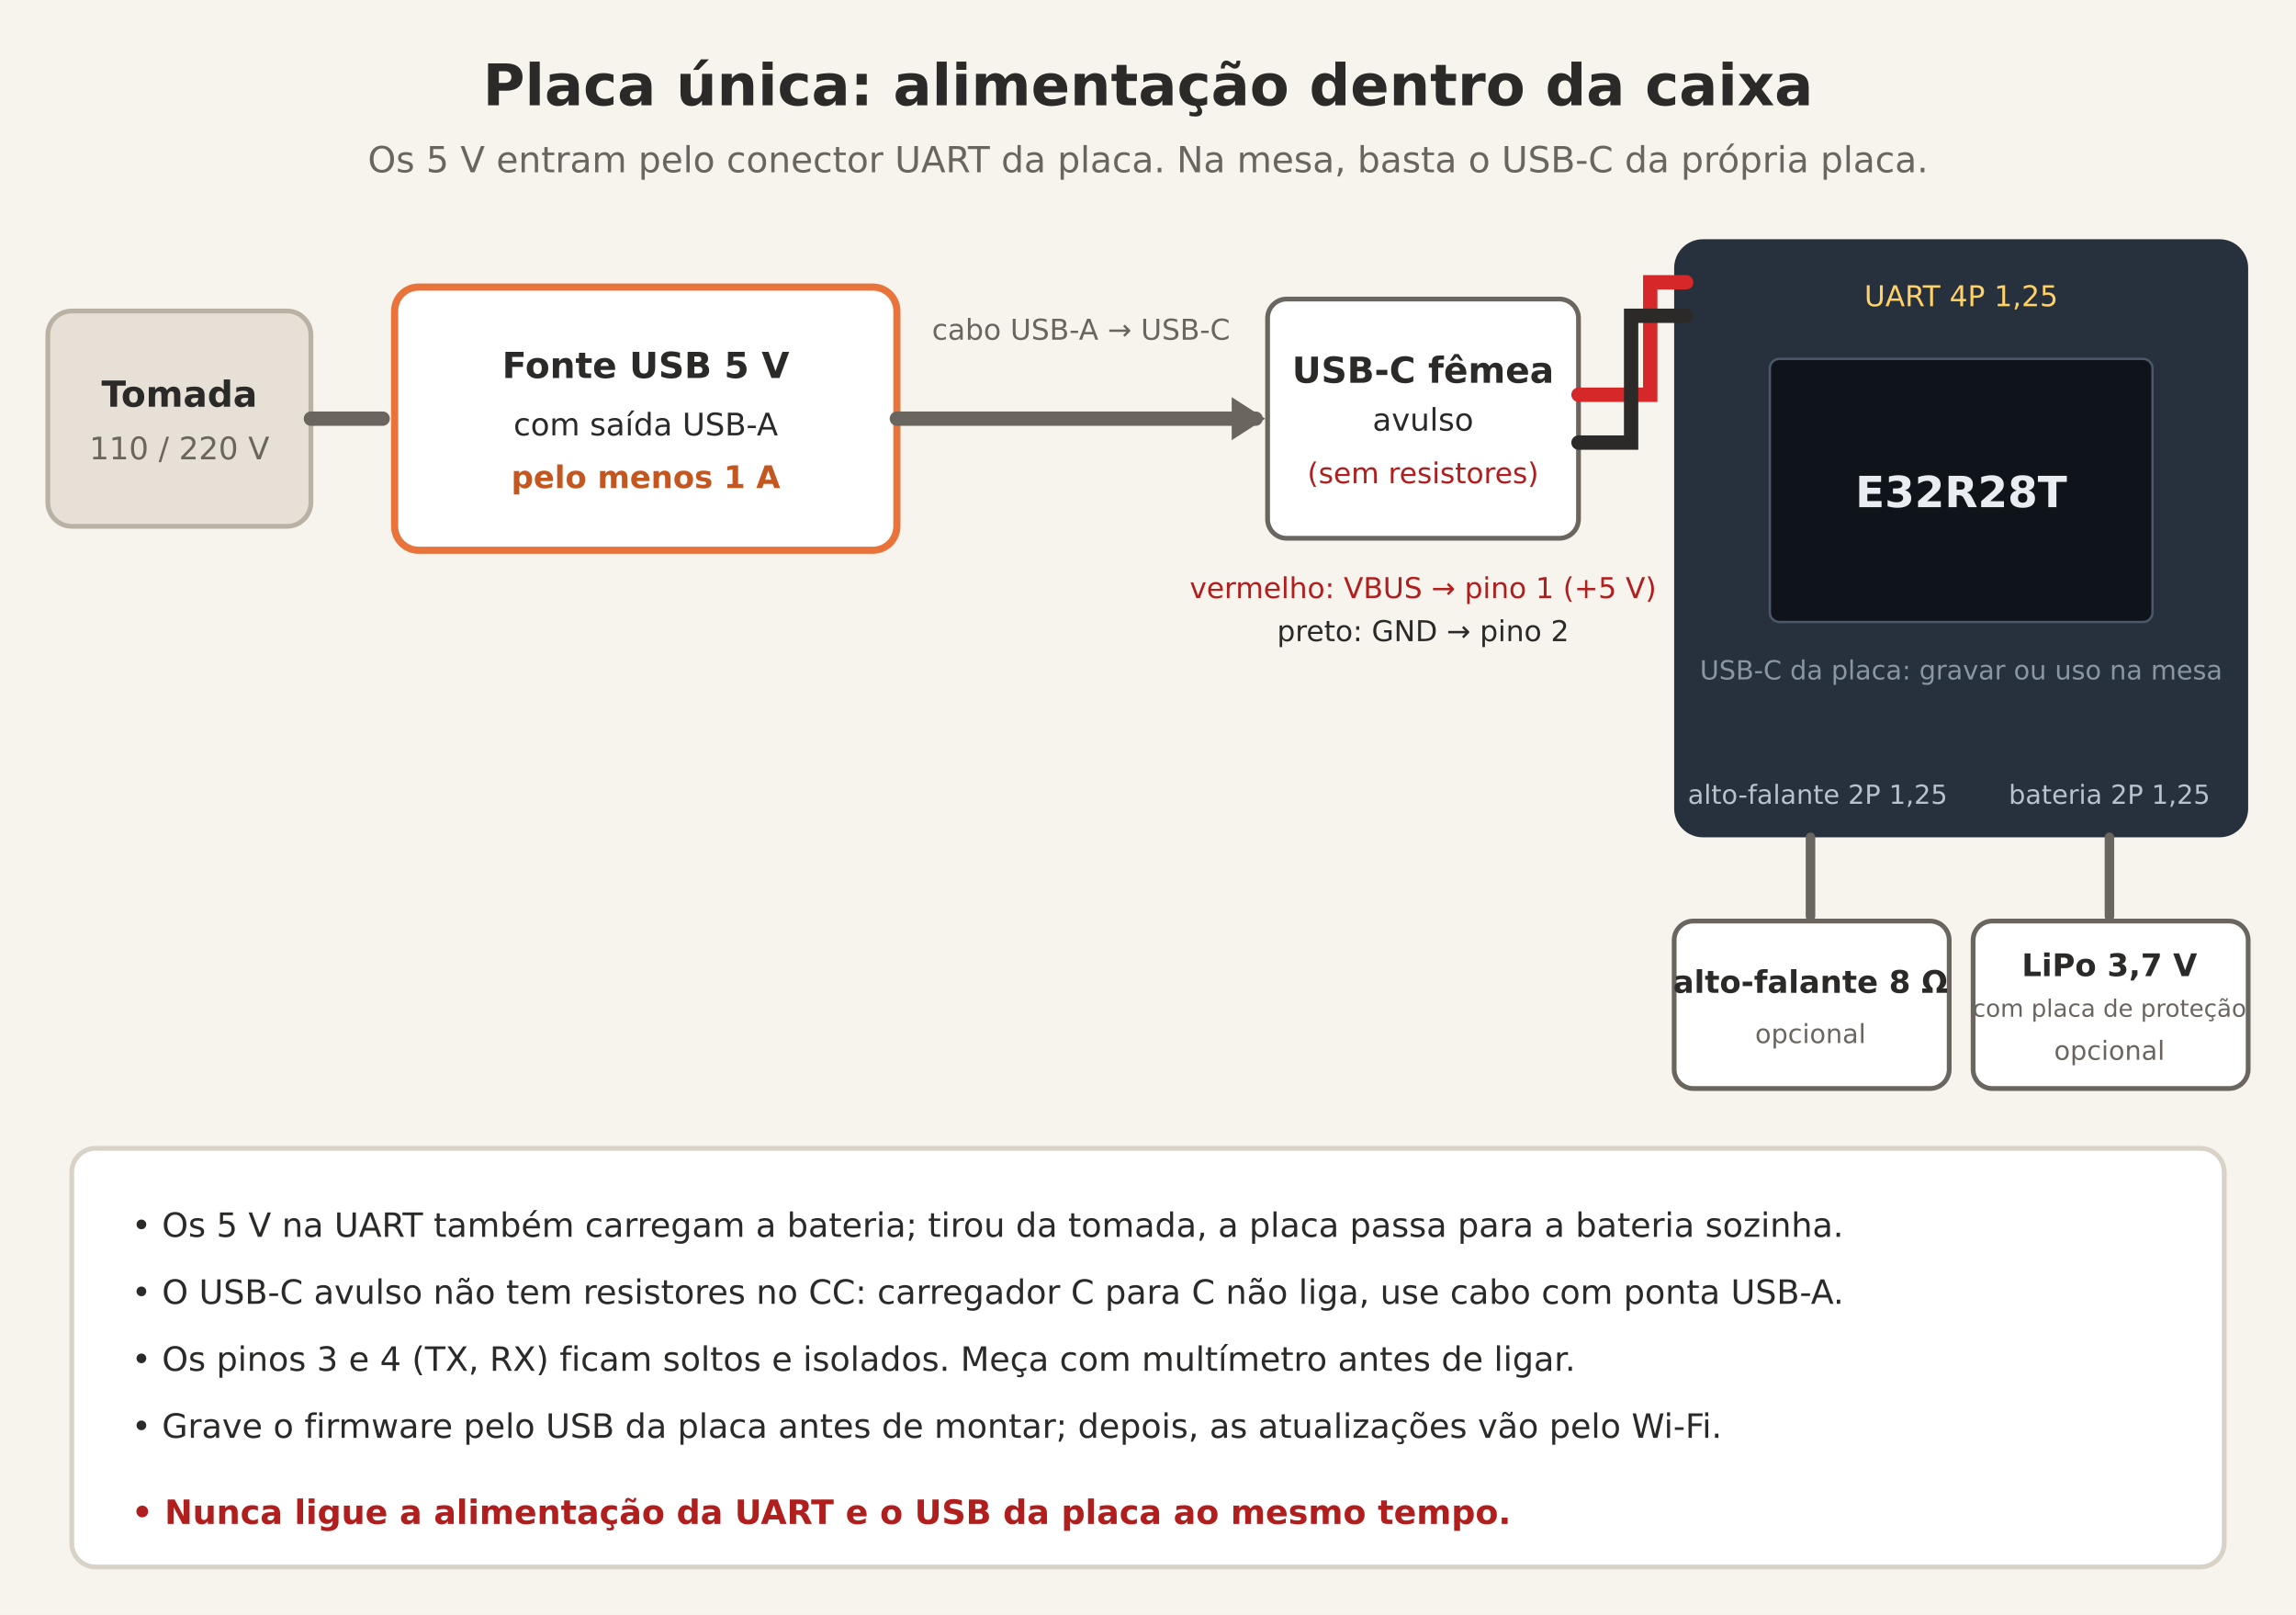
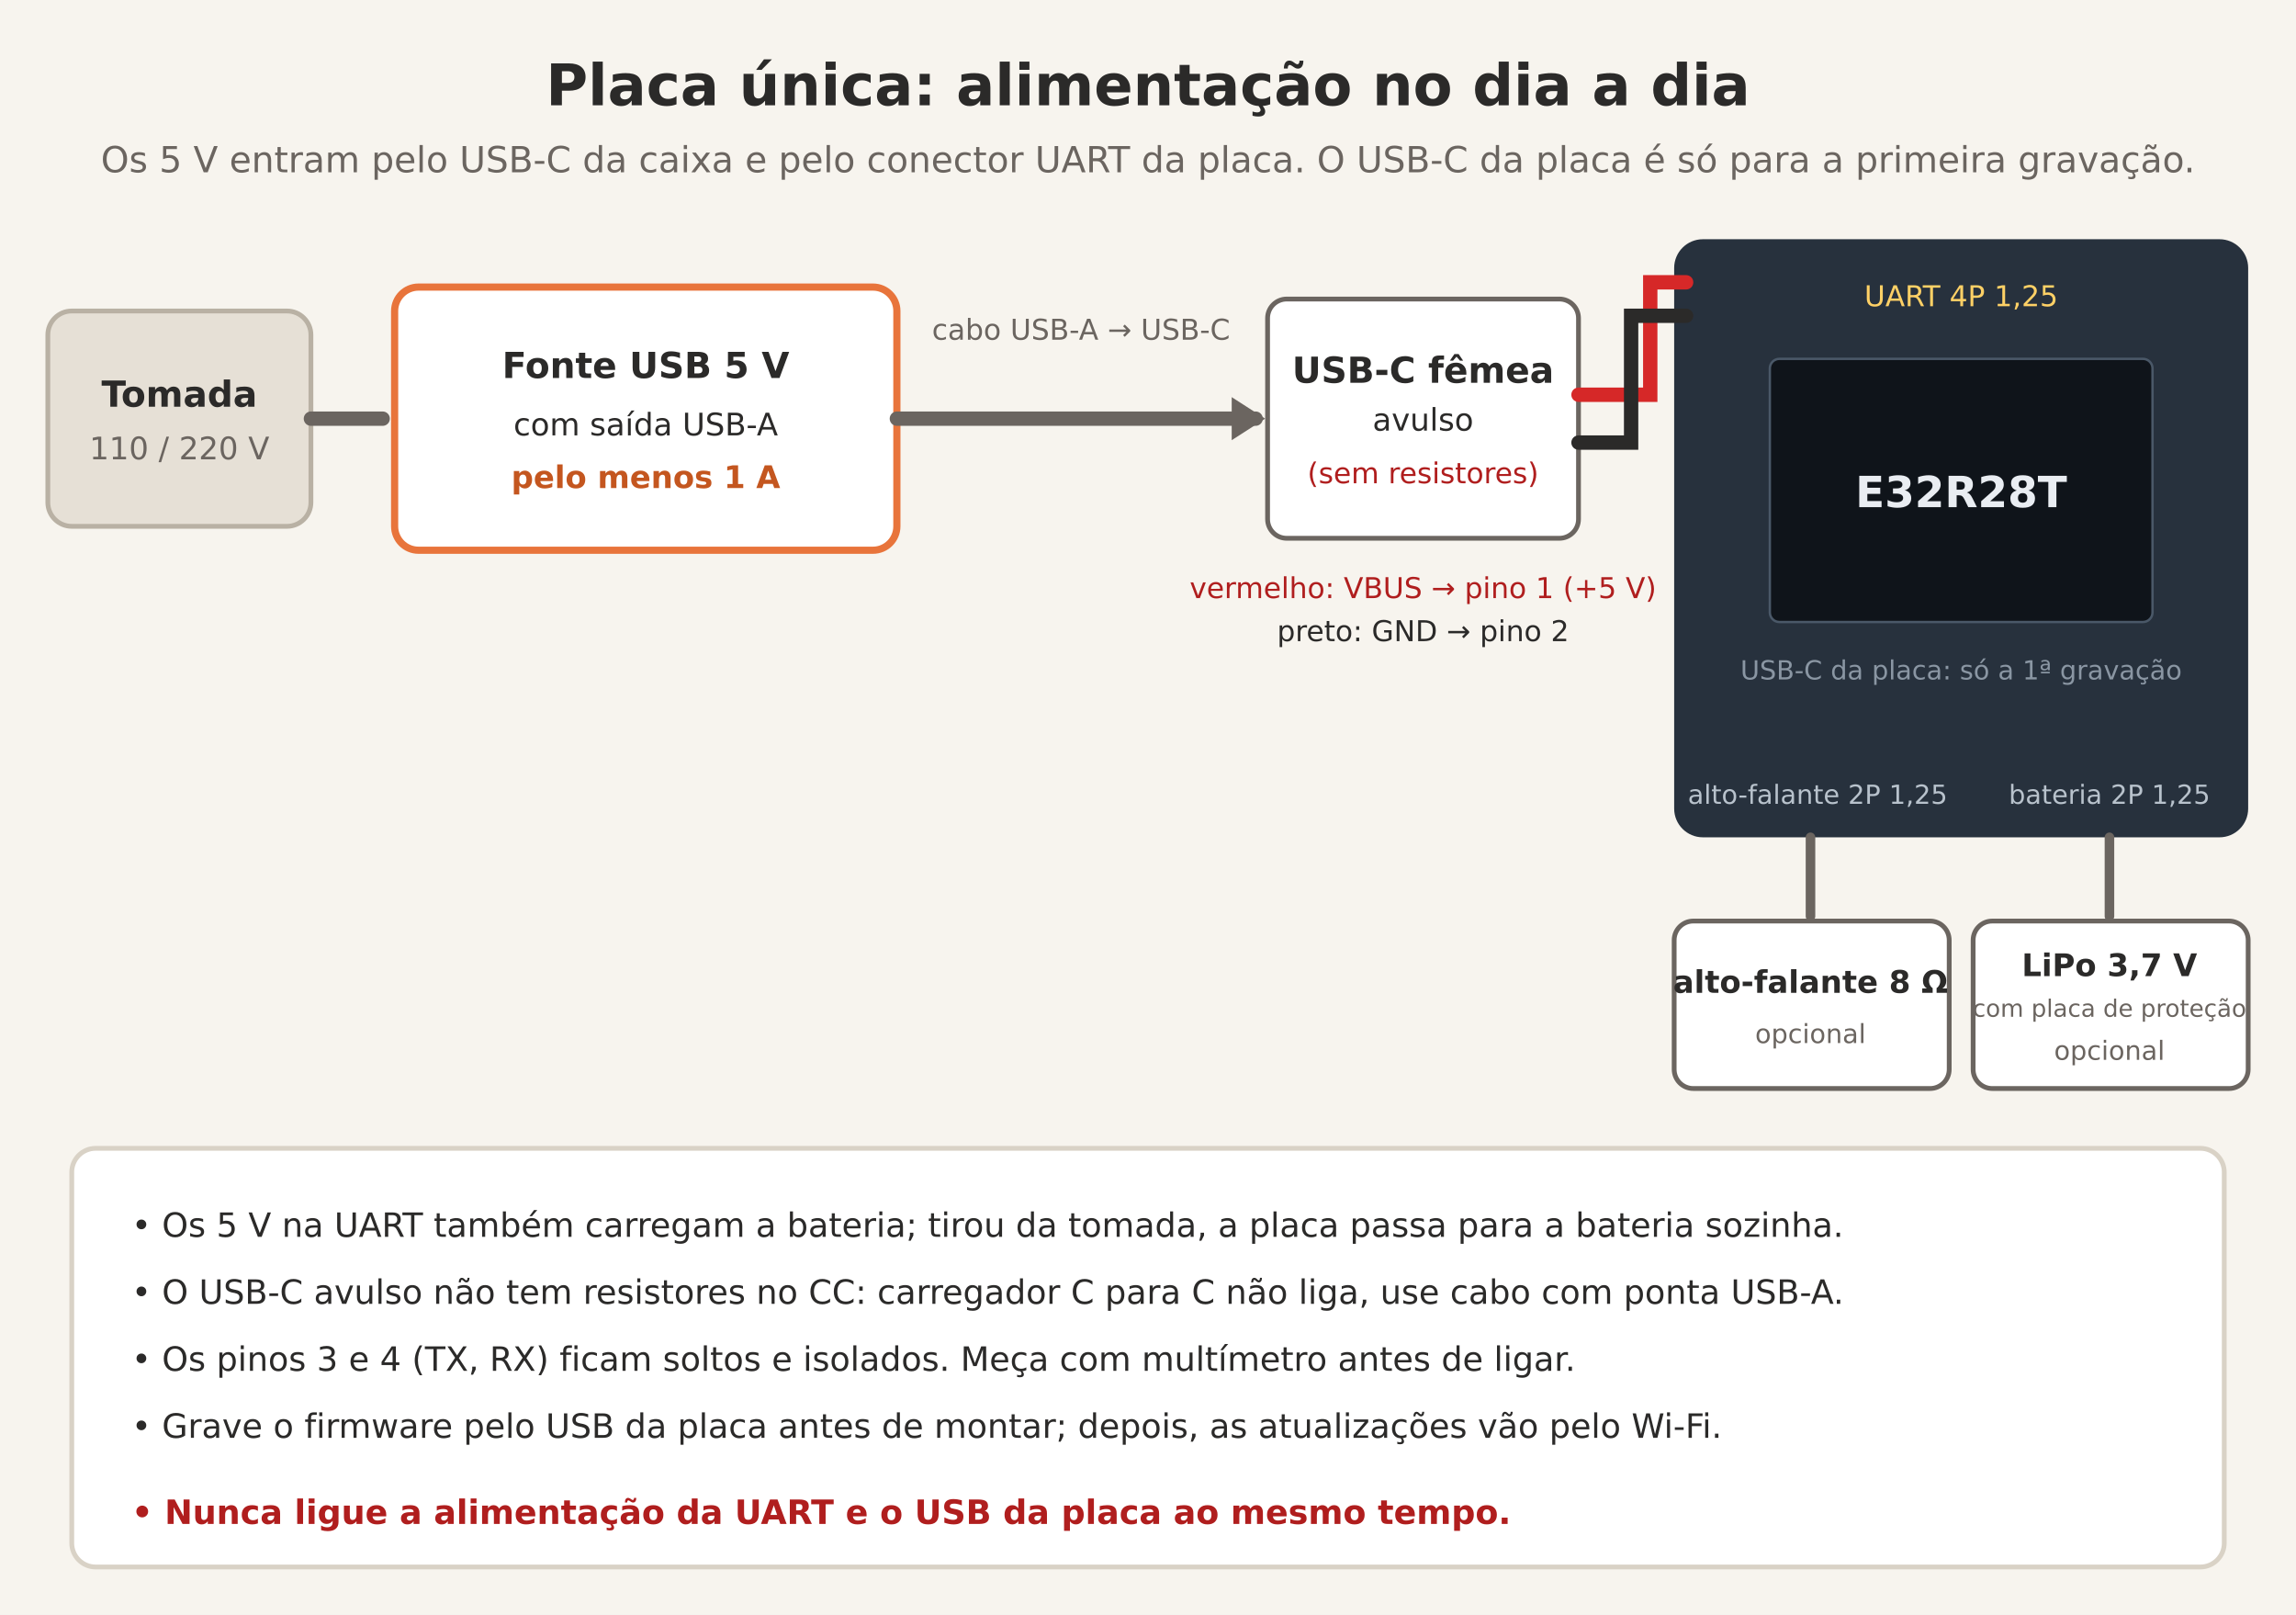
<svg xmlns="http://www.w3.org/2000/svg" viewBox="0 0 960 675" width="960" height="675" font-family="DejaVu Sans, Arial, Helvetica, sans-serif">
  <rect width="960" height="675" fill="#f7f4ee" />
-   <text x="480" y="44" text-anchor="middle" font-size="24" font-weight="bold" fill="#2b2a29">Placa única: alimentação dentro da caixa</text>
-   <text x="480" y="72" text-anchor="middle" font-size="15" fill="#6b6560">Os 5 V entram pelo conector UART da placa. Na mesa, basta o USB-C da própria placa.</text>
+   <text x="480" y="44" text-anchor="middle" font-size="24" font-weight="bold" fill="#2b2a29">Placa única: alimentação no dia a dia</text>
+   <text x="480" y="72" text-anchor="middle" font-size="15" fill="#6b6560">Os 5 V entram pelo USB-C da caixa e pelo conector UART da placa. O USB-C da placa é só para a primeira gravação.</text>
  <g font-size="15" text-anchor="middle">
    <rect x="20" y="130" width="110" height="90" rx="10" fill="#e6e0d6" stroke="#b9b1a4" stroke-width="2" />
    <text x="75" y="170" font-weight="bold" fill="#2b2a29">Tomada</text>
    <text x="75" y="192" font-size="13" fill="#6b6560">110 / 220 V</text>
    <rect x="165" y="120" width="210" height="110" rx="10" fill="#fff" stroke="#e8743b" stroke-width="3" />
    <text x="270" y="158" font-weight="bold" fill="#2b2a29">Fonte USB 5 V</text>
    <text x="270" y="182" font-size="13" fill="#2b2a29">com saída USB-A</text>
    <text x="270" y="204" font-size="13" font-weight="bold" fill="#c4561f">pelo menos 1 A</text>
    <rect x="530" y="125" width="130" height="100" rx="8" fill="#fff" stroke="#6b6560" stroke-width="2" />
    <text x="595" y="160" font-weight="bold" fill="#2b2a29">USB-C fêmea</text>
    <text x="595" y="180" font-size="13" fill="#2b2a29">avulso</text>
    <text x="595" y="202" font-size="12" fill="#b01e1e">(sem resistores)</text>
    <rect x="700" y="100" width="240" height="250" rx="12" fill="#27313d" />
    <rect x="740" y="150" width="160" height="110" rx="4" fill="#0f141a" stroke="#4a5868" />
    <text x="820" y="212" font-weight="bold" fill="#e9edf2" font-size="18">E32R28T</text>
    <text x="820" y="128" font-size="12" fill="#ffd166">UART 4P 1,25</text>
-     <text x="820" y="284" font-size="11" fill="#8a96a3">USB-C da placa: gravar ou uso na mesa</text>
+     <text x="820" y="284" font-size="11" fill="#8a96a3">USB-C da placa: só a 1ª gravação</text>
    <text x="760" y="336" font-size="11" fill="#b8c2cc">alto-falante 2P 1,25</text>
    <text x="882" y="336" font-size="11" fill="#b8c2cc">bateria 2P 1,25</text>
    <rect x="700" y="385" width="115" height="70" rx="8" fill="#fff" stroke="#6b6560" stroke-width="2" />
    <text x="757" y="415" font-weight="bold" fill="#2b2a29" font-size="13">alto-falante 8 Ω</text>
    <text x="757" y="436" font-size="11" fill="#6b6560">opcional</text>
    <rect x="825" y="385" width="115" height="70" rx="8" fill="#fff" stroke="#6b6560" stroke-width="2" />
    <text x="882" y="408" font-weight="bold" fill="#2b2a29" font-size="13">LiPo 3,7 V</text>
    <text x="882" y="425" font-size="10" fill="#6b6560">com placa de proteção</text>
    <text x="882" y="443" font-size="11" fill="#6b6560">opcional</text>
  </g>
  <g stroke-width="6" stroke-linecap="round" fill="none">
    <line x1="130" y1="175" x2="160" y2="175" stroke="#6b6560" />
    <line x1="375" y1="175" x2="525" y2="175" stroke="#6b6560" />
    <polyline points="660,165 690,165 690,118 705,118" stroke="#d62828" />
    <polyline points="660,185 682,185 682,132 705,132" stroke="#2b2a29" />
    <line x1="757" y1="350" x2="757" y2="383" stroke="#6b6560" stroke-width="4" />
    <line x1="882" y1="350" x2="882" y2="383" stroke="#6b6560" stroke-width="4" />
  </g>
  <polygon points="515,166 529,175 515,184" fill="#6b6560" />
  <g font-size="12" fill="#6b6560" text-anchor="middle">
    <text x="452" y="142">cabo USB-A → USB-C</text>
  </g>
  <g font-size="12" text-anchor="middle">
    <text x="595" y="250" fill="#b01e1e">vermelho: VBUS → pino 1 (+5 V)</text>
    <text x="595" y="268" fill="#2b2a29">preto: GND → pino 2</text>
  </g>
  <rect x="30" y="480" width="900" height="175" rx="10" fill="#fff" stroke="#d9d2c6" stroke-width="2" />
  <g font-size="14" fill="#2b2a29">
    <text x="55" y="517">• Os 5 V na UART também carregam a bateria; tirou da tomada, a placa passa para a bateria sozinha.</text>
    <text x="55" y="545">• O USB-C avulso não tem resistores no CC: carregador C para C não liga, use cabo com ponta USB-A.</text>
    <text x="55" y="573">• Os pinos 3 e 4 (TX, RX) ficam soltos e isolados. Meça com multímetro antes de ligar.</text>
    <text x="55" y="601">• Grave o firmware pelo USB da placa antes de montar; depois, as atualizações vão pelo Wi-Fi.</text>
    <text x="55" y="637" font-weight="bold" fill="#b01e1e">• Nunca ligue a alimentação da UART e o USB da placa ao mesmo tempo.</text>
  </g>
</svg>
